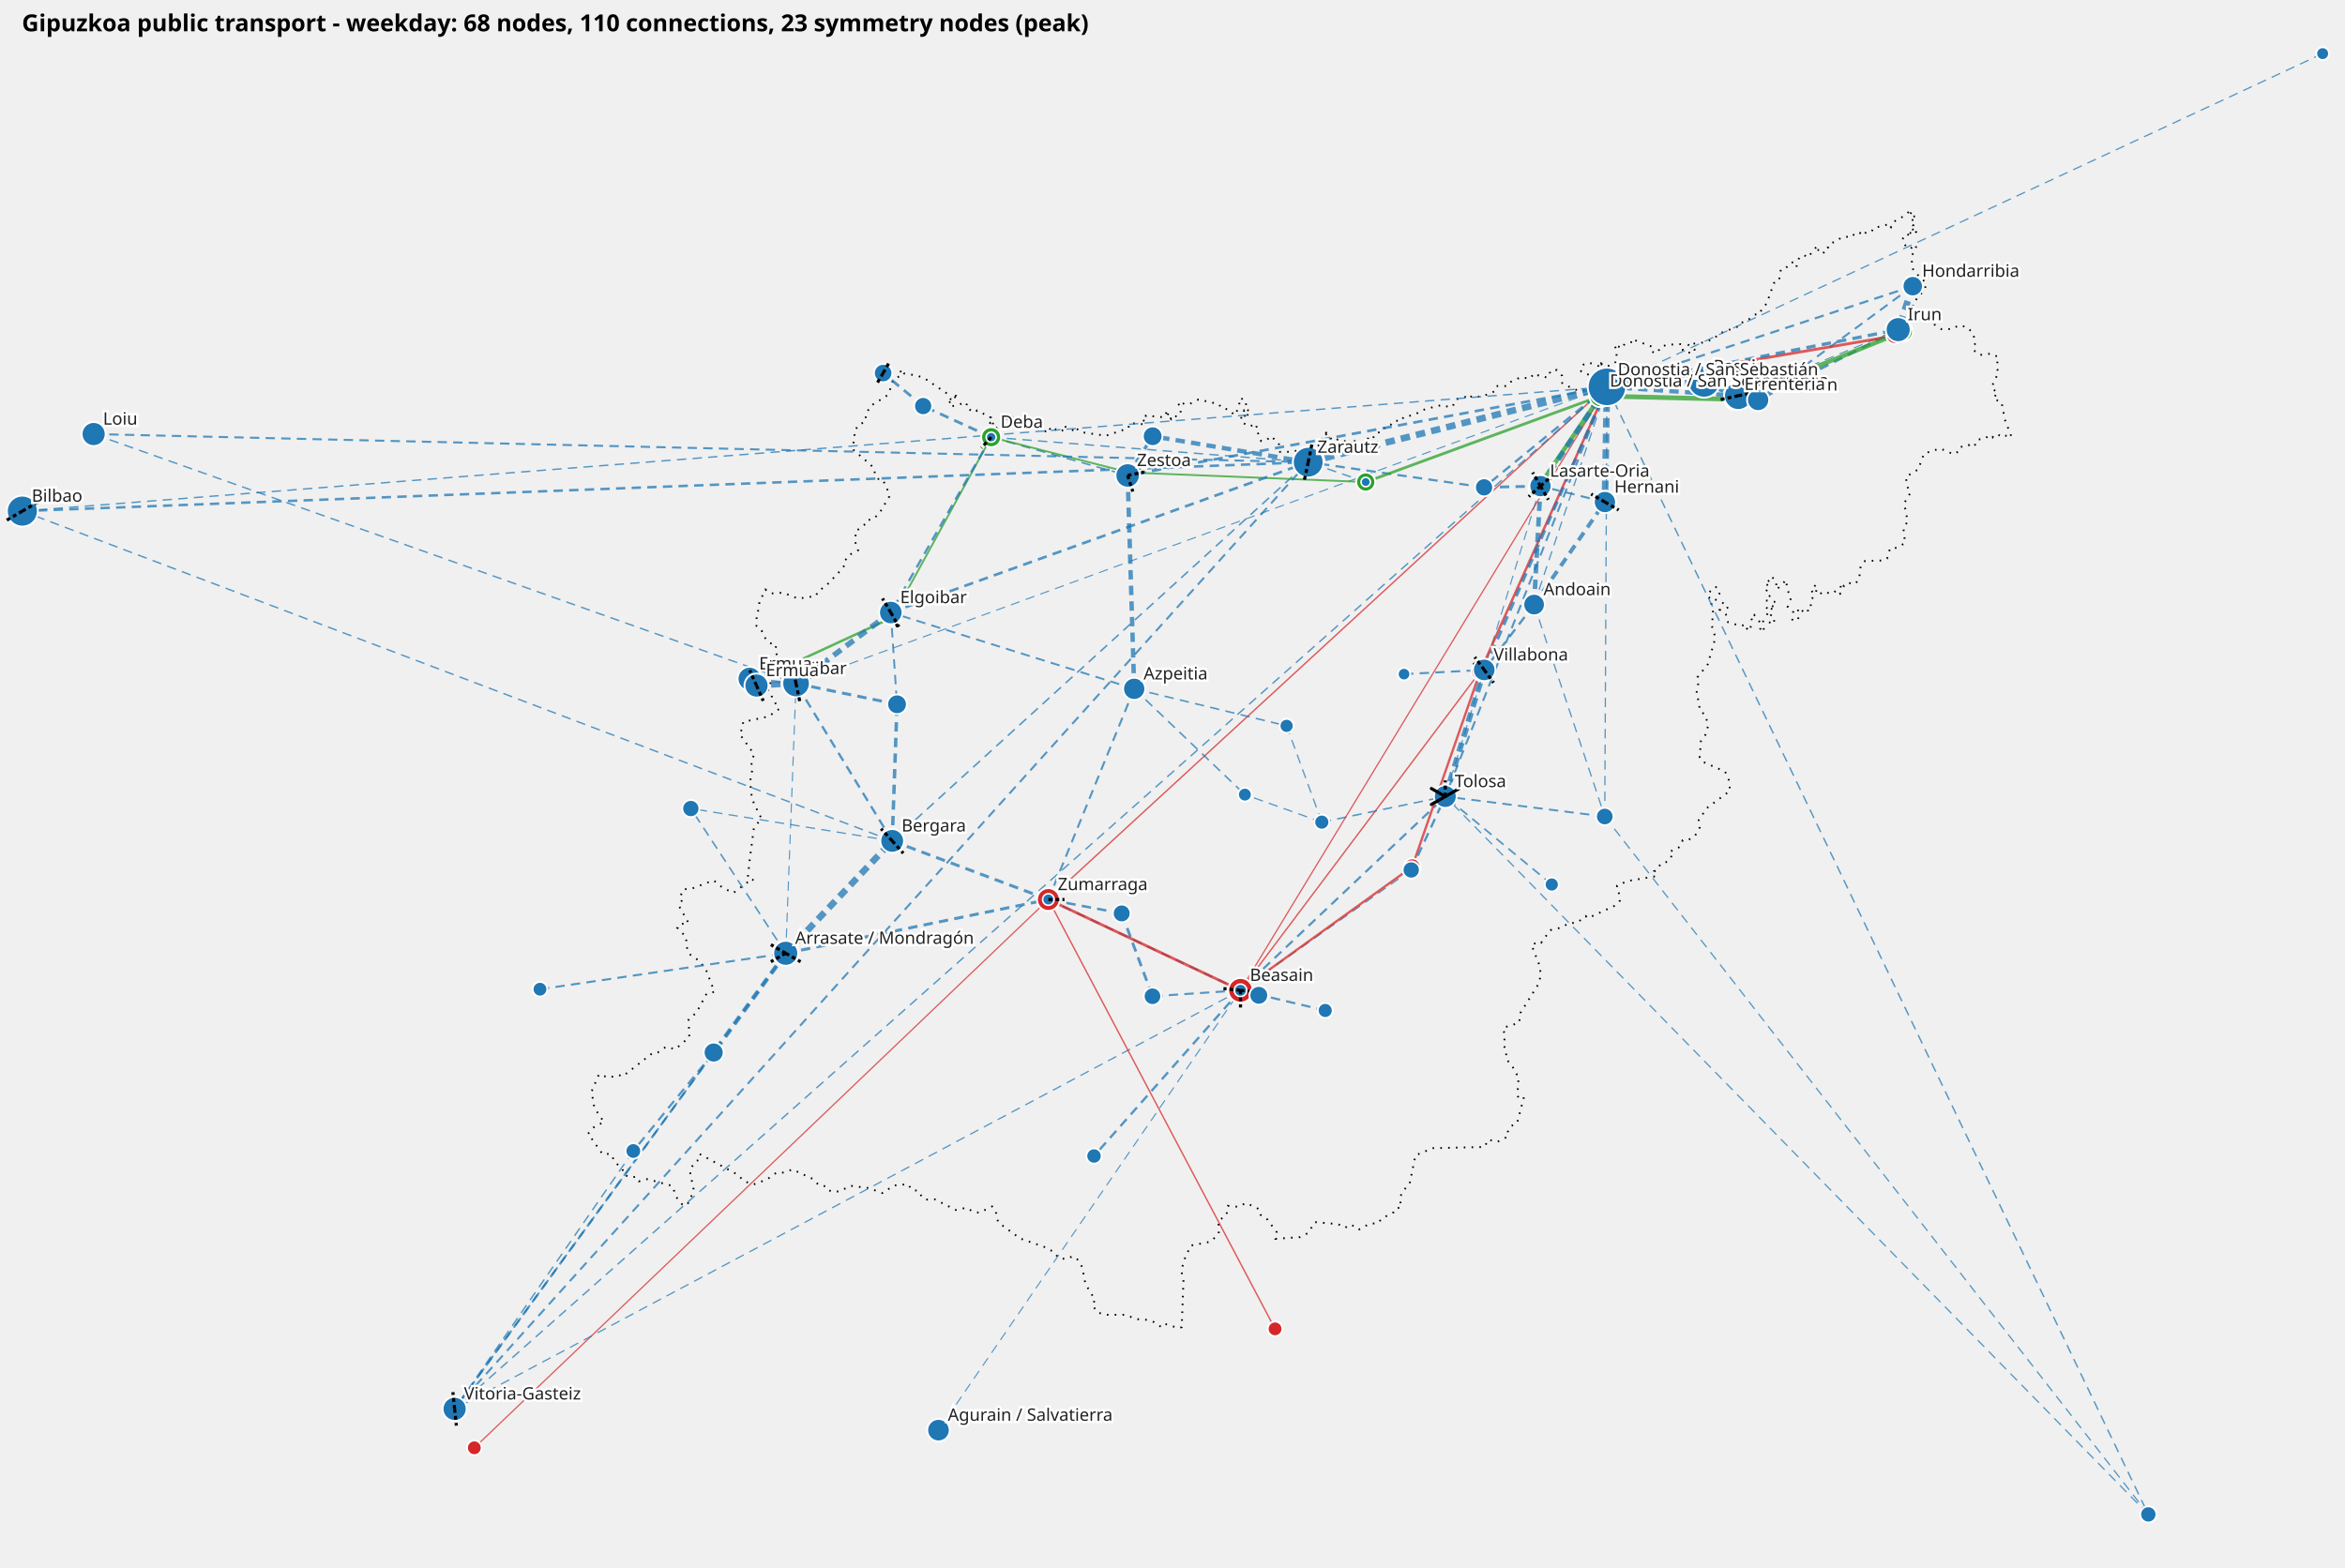
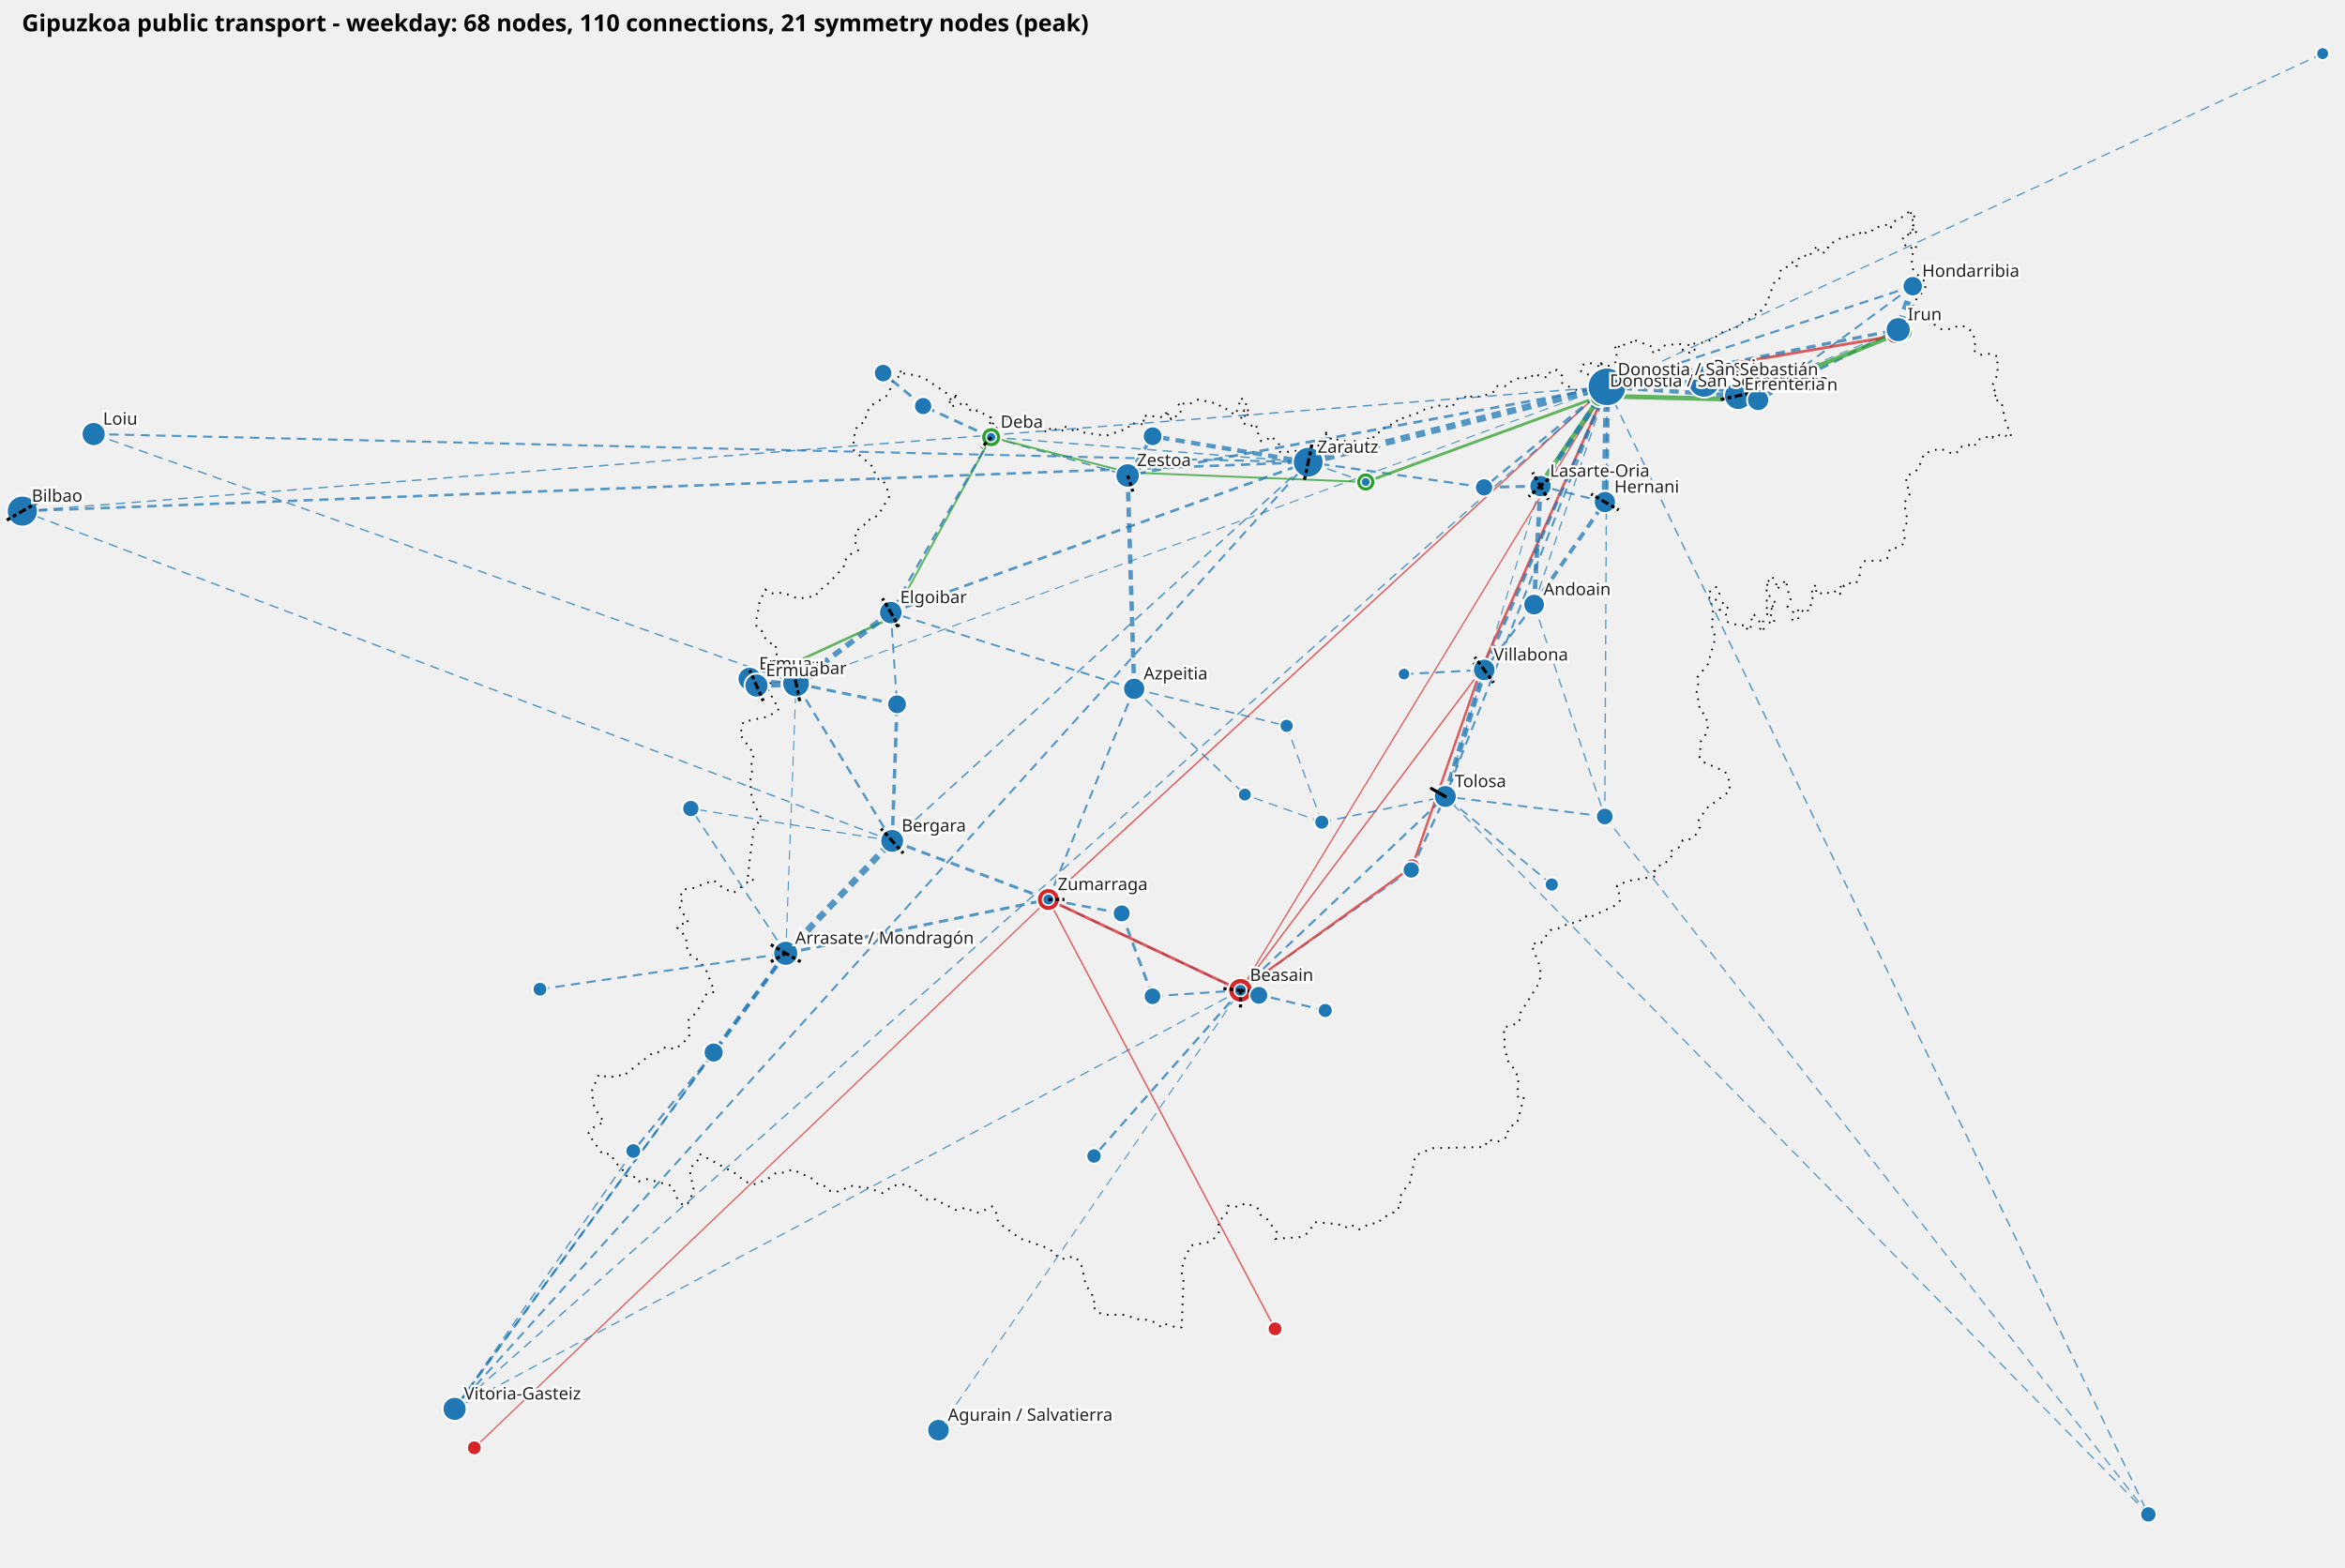
<svg xmlns="http://www.w3.org/2000/svg" width="1500" height="1003" style="background:#f3f5f8;font-family:sans-serif">
  <polyline fill="none" stroke="#000" stroke-width="1.2" stroke-dasharray="1 4" points="376.2,725.3 380.6,720.4 386.4,718.0 380.2,708.8 378.4,698.4 383.1,687.4 389.6,689.5 395.6,687.7 398.3,688.7 417.7,673.5 420.8,673.3 425.9,669.8 432.0,671.3 440.9,663.6 440.5,652.3 445.6,647.7 452.0,635.7 457.0,634.6 452.0,621.4 447.8,615.1 440.8,610.3 438.9,604.8 439.0,599.7 433.2,593.5 435.0,591.3 440.4,590.5 434.1,579.2 436.3,576.0 434.9,574.2 437.1,569.0 442.6,568.5 456.4,563.2 462.3,568.0 469.1,571.3 478.0,564.6 482.1,563.1 478.3,561.9 479.6,549.7 482.2,530.0 487.0,523.5 482.2,514.0 480.7,508.5 479.8,500.1 481.4,491.5 480.5,487.8 482.4,482.6 473.1,469.6 475.3,465.0 475.3,461.9 491.6,458.4 498.4,453.6 493.9,446.6 493.3,443.2 491.1,441.5 495.9,429.2 494.8,423.1 497.2,419.6 495.6,415.8 496.7,412.8 492.5,411.4 488.4,407.1 487.2,403.4 483.9,400.5 484.5,397.7 483.7,394.4 485.8,388.3 485.7,385.4 489.6,377.2 492.9,379.7 501.0,379.2 510.5,383.0 522.0,381.3 523.0,378.6 528.9,374.3 538.5,364.1 541.5,359.7 541.1,357.8 542.6,355.4 548.9,352.0 546.6,345.5 547.4,342.0 546.9,340.3 552.7,336.0 554.8,332.5 557.5,332.6 562.1,329.1 568.8,317.7 567.1,311.4 564.2,306.4 561.8,306.4 559.5,303.0 559.5,300.5 556.8,297.2 546.2,288.2 545.8,283.7 547.0,279.8 546.2,276.9 549.0,271.9 553.5,269.8 554.0,264.8 556.9,259.7 566.8,253.5 568.8,250.7 571.4,243.1 576.8,239.8 576.9,238.5 575.3,236.8 578.1,238.9 587.2,240.4 592.8,243.0 605.2,251.4 607.9,255.3 608.9,255.3 608.9,253.5 611.7,253.3 613.1,255.0 610.3,253.9 606.6,258.4 609.1,259.9 617.8,257.6 618.6,258.1 617.8,260.2 621.8,263.2 624.0,263.8 625.0,262.6 633.5,267.0 632.1,267.7 632.1,269.8 633.6,270.7 635.6,269.0 634.7,272.9 637.0,273.9 643.2,271.9 644.1,266.5 647.1,266.5 648.3,267.7 650.2,267.1 651.8,270.0 654.8,269.8 667.0,276.2 670.1,275.7 670.7,273.5 673.5,276.4 675.5,274.6 678.6,276.0 680.6,274.7 679.9,272.8 680.9,272.8 687.4,275.7 687.8,273.8 692.3,276.6 707.4,278.8 721.9,273.9 722.1,271.6 723.5,270.7 732.0,271.5 732.8,269.7 731.0,268.8 732.6,268.9 733.0,265.9 744.7,267.0 745.9,264.3 747.9,262.7 746.5,266.8 748.9,268.1 748.8,266.1 753.2,266.4 755.3,264.6 754.9,259.5 753.4,258.3 755.1,259.3 757.8,257.8 761.1,258.4 766.6,255.6 779.8,258.6 780.9,260.7 786.5,262.3 789.6,265.7 792.2,261.2 793.4,254.5 797.3,257.0 796.5,261.5 799.7,263.3 798.0,265.8 798.3,263.5 795.9,262.5 794.6,265.3 795.5,266.5 797.0,265.7 795.8,266.8 794.0,266.6 794.0,269.8 798.8,272.8 803.9,271.5 803.7,272.9 804.9,274.1 804.2,275.9 806.7,282.2 810.2,281.6 812.9,279.0 818.0,283.6 818.8,289.1 826.3,289.1 843.8,284.9 845.4,280.9 848.8,279.3 847.2,275.1 849.9,279.5 853.6,282.3 856.2,280.8 864.4,283.7 866.8,280.6 866.4,282.8 870.0,287.2 874.5,282.9 875.2,280.0 876.2,279.2 878.2,280.4 879.9,277.1 884.0,276.3 886.7,272.3 889.8,271.6 892.6,268.9 895.4,269.8 898.3,266.5 904.3,265.6 910.2,262.3 918.0,260.1 922.6,259.1 927.6,260.7 929.4,259.8 930.8,255.9 931.9,255.4 937.3,254.0 939.5,255.4 941.4,253.3 945.7,253.8 952.5,252.2 956.2,250.2 957.3,247.0 964.1,247.0 966.4,244.3 972.8,241.3 978.5,242.3 981.0,239.4 982.9,240.8 984.2,240.0 989.3,241.5 991.6,239.9 991.3,237.7 995.8,236.7 999.2,240.4 999.3,245.1 1000.4,246.0 1009.1,249.8 1014.8,249.2 1017.8,246.8 1019.3,242.9 1018.3,240.6 1011.5,237.8 1010.8,236.1 1013.0,233.2 1016.4,232.0 1022.4,234.1 1025.3,237.6 1024.0,232.9 1025.0,230.3 1024.5,233.3 1026.9,234.4 1030.7,233.8 1033.8,231.4 1034.2,224.3 1032.6,220.6 1037.9,222.8 1039.1,220.1 1043.4,218.9 1043.7,216.9 1056.7,221.8 1056.4,224.8 1058.4,225.8 1060.6,225.5 1061.6,222.6 1065.9,220.6 1075.0,220.2 1076.5,220.6 1076.4,224.1 1078.2,225.6 1083.7,225.6 1083.9,223.6 1079.5,220.3 1090.7,219.0 1097.0,216.3 1099.0,213.7 1112.5,208.6 1113.2,206.7 1117.5,205.3 1122.4,201.3 1126.0,200.7 1126.6,198.4 1130.1,194.1 1134.7,181.1 1137.9,179.9 1139.1,172.6 1142.0,172.0 1145.3,167.9 1147.0,167.9 1149.0,171.0 1150.5,165.7 1152.1,164.0 1153.9,163.1 1156.3,164.8 1162.3,157.4 1162.1,159.9 1164.1,160.0 1165.5,162.3 1169.8,159.4 1169.2,158.0 1171.4,155.5 1175.3,154.2 1177.6,151.9 1183.5,151.3 1184.9,149.8 1186.9,151.0 1189.8,149.1 1190.9,150.8 1194.8,147.8 1197.4,147.9 1198.2,146.0 1207.2,143.7 1207.4,145.1 1208.8,144.3 1209.6,145.3 1211.3,141.9 1218.3,138.0 1222.3,134.3 1223.1,135.2 1221.4,137.6 1223.0,138.8 1225.1,138.3 1222.5,140.4 1225.3,141.5 1223.7,144.5 1225.7,148.3 1224.1,149.3 1224.9,147.7 1222.7,146.3 1221.0,148.7 1223.4,149.6 1222.2,150.8 1219.2,149.6 1216.8,153.2 1218.7,156.9 1222.0,159.3 1224.7,156.3 1225.6,158.2 1222.9,163.7 1223.0,170.7 1224.3,173.6 1232.2,181.2 1231.0,185.9 1226.8,189.7 1223.6,195.5 1230.5,201.7 1236.3,202.7 1237.5,207.7 1241.9,210.6 1248.9,210.5 1252.7,208.2 1257.9,209.1 1262.0,213.0 1263.7,219.6 1262.2,221.6 1263.3,224.8 1266.3,227.1 1273.9,226.2 1278.3,228.6 1277.0,235.0 1278.4,238.1 1273.9,247.7 1277.9,251.9 1275.5,253.8 1275.3,255.3 1280.3,257.2 1282.4,268.4 1286.7,279.6 1282.2,278.6 1280.7,279.6 1278.0,278.0 1275.3,278.2 1274.5,279.9 1271.8,278.5 1270.3,280.4 1264.9,281.3 1263.4,284.5 1261.0,286.3 1259.2,284.6 1253.8,286.1 1253.2,288.5 1249.8,290.7 1241.0,286.9 1230.7,290.2 1227.0,300.3 1219.1,305.1 1219.9,311.1 1222.1,315.2 1218.0,322.0 1220.3,333.7 1217.5,337.6 1218.6,347.4 1213.3,350.5 1209.0,350.8 1207.1,357.3 1204.6,358.6 1193.0,358.9 1190.2,362.2 1189.2,370.6 1186.4,373.8 1181.9,372.8 1179.6,375.0 1176.9,373.3 1178.2,378.6 1177.1,379.8 1175.6,377.3 1171.3,380.0 1166.6,378.4 1163.6,380.4 1161.5,379.1 1162.5,375.4 1161.5,374.3 1158.4,377.1 1160.6,381.2 1158.1,384.1 1158.3,387.7 1156.3,388.3 1156.5,391.7 1155.0,392.2 1150.1,389.0 1150.3,396.3 1149.0,397.3 1146.5,396.4 1147.1,391.7 1143.5,388.4 1145.6,382.7 1143.1,376.7 1142.6,371.0 1136.5,377.2 1136.0,371.4 1132.9,368.8 1132.0,371.3 1128.7,373.1 1131.9,375.1 1129.6,378.4 1132.3,381.0 1129.1,384.1 1136.0,385.2 1134.8,388.1 1132.0,387.4 1129.8,388.5 1130.7,389.6 1130.2,393.3 1132.7,389.2 1134.3,390.1 1132.6,394.1 1134.8,395.3 1134.9,399.2 1127.9,396.9 1127.4,400.3 1128.4,403.0 1127.6,404.5 1125.9,402.1 1125.9,398.3 1122.0,393.3 1119.8,394.2 1120.9,397.6 1119.0,403.8 1117.2,401.9 1116.8,399.5 1113.5,400.5 1105.4,398.1 1104.3,396.6 1104.0,393.1 1100.2,390.2 1104.9,388.9 1105.2,387.2 1097.6,383.8 1097.4,382.0 1099.8,379.8 1098.5,375.8 1096.9,375.5 1093.9,378.4 1092.2,381.5 1095.2,383.7 1094.6,385.8 1095.9,392.2 1094.9,400.1 1097.3,408.0 1092.4,425.0 1085.8,433.3 1086.3,438.8 1084.9,444.3 1086.9,449.1 1087.1,453.9 1091.2,458.2 1092.5,464.8 1090.6,470.9 1088.0,474.2 1087.2,484.7 1089.9,487.7 1103.5,493.7 1105.8,498.9 1106.7,505.9 1091.8,517.0 1086.6,524.7 1087.3,529.3 1084.1,535.0 1079.9,537.4 1076.3,537.6 1075.7,540.3 1073.7,542.3 1067.9,545.0 1069.2,547.2 1068.9,548.8 1066.7,551.3 1062.4,552.5 1059.6,557.1 1058.1,557.4 1059.2,560.6 1041.0,563.7 1034.4,566.6 1034.0,569.5 1035.5,571.4 1036.2,576.2 1033.7,579.1 1015.6,587.5 1014.3,586.1 1008.9,590.3 1003.2,590.7 999.3,593.3 991.7,595.1 985.9,603.0 985.1,602.3 979.6,604.5 984.5,617.0 985.7,623.6 984.1,629.6 972.7,647.8 971.7,654.4 962.0,657.4 961.5,659.0 962.9,662.3 961.7,668.4 963.6,672.5 963.3,677.2 968.2,683.5 970.2,687.0 969.9,688.8 971.3,690.3 970.6,700.9 971.5,702.5 974.8,701.9 970.4,718.7 966.2,720.6 964.5,724.1 964.6,727.1 957.7,730.6 951.9,729.1 949.7,733.8 916.5,734.6 905.4,739.2 901.7,757.2 897.2,762.3 895.3,766.6 896.4,772.4 892.4,773.3 891.4,775.6 883.5,779.8 881.9,782.4 875.8,783.1 869.5,786.5 867.9,784.7 862.6,783.6 860.6,785.5 855.9,783.2 841.1,781.9 836.7,788.9 831.5,791.5 815.9,792.6 816.7,788.4 809.9,779.2 806.3,777.2 805.8,774.2 804.0,772.8 797.0,769.7 792.1,772.1 785.5,771.5 784.5,777.4 779.4,781.1 779.6,789.2 774.5,794.4 761.7,796.9 758.1,804.6 755.6,812.7 757.0,819.5 755.9,849.1 754.1,849.8 745.4,847.1 743.1,849.2 738.0,845.8 732.4,844.2 727.6,844.0 719.4,841.2 707.5,841.2 701.9,839.7 698.7,834.8 700.5,831.7 694.3,821.5 692.2,810.6 689.3,805.9 686.3,803.7 681.8,805.6 676.9,804.7 674.5,801.2 667.8,797.7 652.6,792.4 638.5,782.1 636.9,774.9 634.6,771.9 626.4,775.9 622.3,775.2 618.4,772.7 611.3,774.1 598.1,767.4 592.2,767.5 589.8,766.0 587.5,761.9 583.3,761.3 580.8,757.6 571.7,758.5 564.5,763.3 555.6,760.1 544.3,758.7 536.8,762.2 532.6,762.6 529.9,761.4 528.5,759.1 523.6,758.1 520.0,754.3 506.9,748.2 501.5,750.2 496.6,750.3 490.6,754.6 482.0,757.8 476.2,755.8 471.4,751.3 447.5,738.3 446.1,742.6 443.6,744.5 441.3,749.5 443.6,760.7 442.0,766.1 439.4,771.2 436.5,770.7 433.0,766.4 429.9,758.7 414.1,754.4 408.7,755.8 406.7,752.8 404.1,753.4 399.2,751.7 398.2,748.1 392.8,742.9 391.6,739.5 390.3,738.2 385.5,738.5 376.2,725.3" />
  <line x1="600.3" y1="915.0" x2="793.5" y2="633.6" stroke="#1f77b4" stroke-width="0.7" stroke-opacity=".75" stroke-dasharray="6 4" />
  <line x1="502.6" y1="609.9" x2="509.2" y2="437.3" stroke="#1f77b4" stroke-width="0.7" stroke-opacity=".75" stroke-dasharray="6 4" />
  <line x1="1027.9" y1="247.5" x2="509.2" y2="437.3" stroke="#1f77b4" stroke-width="0.7" stroke-opacity=".75" stroke-dasharray="6 4" />
  <line x1="1111.9" y1="253.2" x2="1214.2" y2="210.9" stroke="#1f77b4" stroke-width="0.7" stroke-opacity=".75" stroke-dasharray="6 4" />
  <line x1="985.4" y1="311.0" x2="924.5" y2="509.6" stroke="#1f77b4" stroke-width="0.7" stroke-opacity=".75" stroke-dasharray="6 4" />
  <line x1="981.3" y1="386.8" x2="1027.9" y2="247.5" stroke="#1f77b4" stroke-width="0.8" stroke-opacity=".75" stroke-dasharray="6 4" />
  <line x1="981.3" y1="386.8" x2="1026.5" y2="522.4" stroke="#1f77b4" stroke-width="0.8" stroke-opacity=".75" stroke-dasharray="6 4" />
  <line x1="902.7" y1="556.6" x2="793.5" y2="633.6" stroke="#1f77b4" stroke-width="0.8" stroke-opacity=".75" stroke-dasharray="6 4" />
  <line x1="570.7" y1="538.0" x2="441.9" y2="517.3" stroke="#1f77b4" stroke-width="0.8" stroke-opacity=".75" stroke-dasharray="6 4" />
  <line x1="1485.7" y1="34.3" x2="1027.9" y2="247.5" stroke="#1f77b4" stroke-width="0.8" stroke-opacity=".75" stroke-dasharray="6 4" />
  <line x1="1026.5" y1="522.4" x2="1027.9" y2="247.5" stroke="#1f77b4" stroke-width="0.8" stroke-opacity=".75" stroke-dasharray="6 4" />
  <line x1="845.5" y1="526.0" x2="796.3" y2="508.4" stroke="#1f77b4" stroke-width="0.8" stroke-opacity=".75" stroke-dasharray="6 4" />
  <line x1="1374.2" y1="968.9" x2="924.5" y2="509.6" stroke="#1f77b4" stroke-width="0.8" stroke-opacity=".75" stroke-dasharray="6 4" />
  <line x1="793.5" y1="633.6" x2="1028.8" y2="246.1" stroke="#d62728" stroke-width="0.8" stroke-opacity=".75" />
  <line x1="303.4" y1="926.3" x2="670.6" y2="575.5" stroke="#d62728" stroke-width="0.8" stroke-opacity=".75" />
  <line x1="845.5" y1="526.0" x2="823.0" y2="464.4" stroke="#1f77b4" stroke-width="0.8" stroke-opacity=".75" stroke-dasharray="6 4" />
  <line x1="1026.5" y1="522.4" x2="1374.2" y2="968.9" stroke="#1f77b4" stroke-width="0.8" stroke-opacity=".75" stroke-dasharray="6 4" />
  <line x1="793.5" y1="633.6" x2="290.8" y2="901.4" stroke="#1f77b4" stroke-width="0.8" stroke-opacity=".75" stroke-dasharray="6 4" />
  <line x1="1028.8" y1="246.1" x2="670.6" y2="575.5" stroke="#d62728" stroke-width="0.9" stroke-opacity=".75" />
  <line x1="405.1" y1="736.4" x2="290.8" y2="901.4" stroke="#1f77b4" stroke-width="0.9" stroke-opacity=".75" stroke-dasharray="6 4" />
  <line x1="634.0" y1="279.7" x2="836.8" y2="295.7" stroke="#1f77b4" stroke-width="0.9" stroke-opacity=".75" stroke-dasharray="6 4" />
  <line x1="1027.9" y1="247.5" x2="290.8" y2="901.4" stroke="#1f77b4" stroke-width="0.9" stroke-opacity=".75" stroke-dasharray="6 4" />
  <line x1="570.7" y1="538.0" x2="14.3" y2="327.0" stroke="#1f77b4" stroke-width="0.9" stroke-opacity=".75" stroke-dasharray="6 4" />
  <line x1="1027.9" y1="247.5" x2="1374.2" y2="968.9" stroke="#1f77b4" stroke-width="0.9" stroke-opacity=".75" stroke-dasharray="6 4" />
  <line x1="509.2" y1="437.3" x2="59.9" y2="277.7" stroke="#1f77b4" stroke-width="0.9" stroke-opacity=".75" stroke-dasharray="6 4" />
  <line x1="793.5" y1="633.6" x2="946.8" y2="429.7" stroke="#d62728" stroke-width="0.9" stroke-opacity=".75" />
  <line x1="14.3" y1="327.0" x2="1027.9" y2="247.5" stroke="#1f77b4" stroke-width="0.9" stroke-opacity=".75" stroke-dasharray="6 4" />
  <line x1="873.6" y1="308.4" x2="836.8" y2="295.7" stroke="#1f77b4" stroke-width="0.9" stroke-opacity=".75" stroke-dasharray="6 4" />
  <line x1="815.6" y1="850.2" x2="670.6" y2="575.5" stroke="#d62728" stroke-width="0.9" stroke-opacity=".75" />
  <line x1="845.5" y1="526.0" x2="924.5" y2="509.6" stroke="#1f77b4" stroke-width="1.0" stroke-opacity=".75" stroke-dasharray="6 4" />
  <line x1="570.7" y1="538.0" x2="836.8" y2="295.7" stroke="#1f77b4" stroke-width="1.0" stroke-opacity=".75" stroke-dasharray="6 4" />
  <line x1="634.0" y1="279.7" x2="721.3" y2="304.2" stroke="#1f77b4" stroke-width="1.0" stroke-opacity=".75" stroke-dasharray="6 4" />
  <line x1="725.5" y1="440.7" x2="796.3" y2="508.4" stroke="#1f77b4" stroke-width="1.0" stroke-opacity=".75" stroke-dasharray="6 4" />
  <line x1="725.5" y1="440.7" x2="823.0" y2="464.4" stroke="#1f77b4" stroke-width="1.0" stroke-opacity=".75" stroke-dasharray="6 4" />
  <line x1="502.6" y1="609.9" x2="441.9" y2="517.3" stroke="#1f77b4" stroke-width="1.0" stroke-opacity=".75" stroke-dasharray="6 4" />
  <line x1="992.6" y1="565.9" x2="924.5" y2="509.6" stroke="#1f77b4" stroke-width="1.1" stroke-opacity=".75" stroke-dasharray="6 4" />
  <line x1="456.5" y1="673.4" x2="290.8" y2="901.4" stroke="#1f77b4" stroke-width="1.2" stroke-opacity=".75" stroke-dasharray="6 4" />
  <line x1="725.5" y1="440.7" x2="569.8" y2="391.9" stroke="#1f77b4" stroke-width="1.2" stroke-opacity=".75" stroke-dasharray="6 4" />
  <line x1="793.5" y1="633.6" x2="670.6" y2="575.5" stroke="#1f77b4" stroke-width="1.2" stroke-opacity=".75" stroke-dasharray="6 4" />
  <line x1="1026.5" y1="522.4" x2="924.5" y2="509.6" stroke="#1f77b4" stroke-width="1.2" stroke-opacity=".75" stroke-dasharray="6 4" />
  <line x1="634.0" y1="279.7" x2="722.2" y2="302.3" stroke="#2ca02c" stroke-width="1.2" stroke-opacity=".75" />
  <line x1="634.0" y1="279.7" x2="570.9" y2="395.0" stroke="#2ca02c" stroke-width="1.2" stroke-opacity=".75" />
  <line x1="873.6" y1="308.4" x2="722.2" y2="302.3" stroke="#2ca02c" stroke-width="1.2" stroke-opacity=".75" />
  <line x1="569.8" y1="391.9" x2="573.8" y2="450.6" stroke="#1f77b4" stroke-width="1.2" stroke-opacity=".75" stroke-dasharray="6 4" />
  <line x1="59.9" y1="277.7" x2="836.8" y2="295.7" stroke="#1f77b4" stroke-width="1.3" stroke-opacity=".75" stroke-dasharray="6 4" />
  <line x1="725.5" y1="440.7" x2="670.6" y2="575.5" stroke="#1f77b4" stroke-width="1.3" stroke-opacity=".75" stroke-dasharray="6 4" />
  <line x1="345.4" y1="632.9" x2="502.6" y2="609.9" stroke="#1f77b4" stroke-width="1.3" stroke-opacity=".75" stroke-dasharray="6 4" />
  <line x1="290.8" y1="901.4" x2="836.8" y2="295.7" stroke="#1f77b4" stroke-width="1.3" stroke-opacity=".75" stroke-dasharray="6 4" />
  <line x1="898.1" y1="431.3" x2="949.4" y2="428.6" stroke="#1f77b4" stroke-width="1.3" stroke-opacity=".75" stroke-dasharray="6 4" />
  <line x1="1026.6" y1="321.2" x2="985.4" y2="311.0" stroke="#1f77b4" stroke-width="1.3" stroke-opacity=".75" stroke-dasharray="6 4" />
  <line x1="1223.5" y1="183.1" x2="1124.6" y2="255.9" stroke="#1f77b4" stroke-width="1.3" stroke-opacity=".75" stroke-dasharray="6 4" />
  <line x1="793.5" y1="633.6" x2="737.2" y2="637.4" stroke="#1f77b4" stroke-width="1.3" stroke-opacity=".75" stroke-dasharray="6 4" />
  <line x1="1027.9" y1="247.5" x2="924.5" y2="509.6" stroke="#1f77b4" stroke-width="1.3" stroke-opacity=".75" stroke-dasharray="6 4" />
  <line x1="509.2" y1="437.3" x2="479.5" y2="434.3" stroke="#1f77b4" stroke-width="1.4" stroke-opacity=".75" stroke-dasharray="6 4" />
  <line x1="793.5" y1="633.6" x2="847.7" y2="646.5" stroke="#1f77b4" stroke-width="1.4" stroke-opacity=".75" stroke-dasharray="6 4" />
  <line x1="502.6" y1="609.9" x2="290.8" y2="901.4" stroke="#1f77b4" stroke-width="1.4" stroke-opacity=".75" stroke-dasharray="6 4" />
  <line x1="793.5" y1="633.6" x2="924.5" y2="509.6" stroke="#1f77b4" stroke-width="1.4" stroke-opacity=".75" stroke-dasharray="6 4" />
  <line x1="1027.9" y1="247.5" x2="1223.5" y2="183.1" stroke="#1f77b4" stroke-width="1.4" stroke-opacity=".75" stroke-dasharray="6 4" />
  <line x1="949.3" y1="311.8" x2="836.8" y2="295.7" stroke="#1f77b4" stroke-width="1.4" stroke-opacity=".75" stroke-dasharray="6 4" />
  <line x1="456.5" y1="673.4" x2="405.1" y2="736.4" stroke="#1f77b4" stroke-width="1.4" stroke-opacity=".75" stroke-dasharray="6 4" />
  <line x1="903.3" y1="554.6" x2="946.8" y2="429.7" stroke="#d62728" stroke-width="1.5" stroke-opacity=".75" />
  <line x1="903.3" y1="554.6" x2="793.5" y2="633.6" stroke="#d62728" stroke-width="1.5" stroke-opacity=".75" />
  <line x1="902.7" y1="556.6" x2="924.5" y2="509.6" stroke="#1f77b4" stroke-width="1.5" stroke-opacity=".75" stroke-dasharray="6 4" />
  <line x1="793.5" y1="633.6" x2="699.8" y2="739.6" stroke="#1f77b4" stroke-width="1.5" stroke-opacity=".75" stroke-dasharray="6 4" />
  <line x1="1027.9" y1="247.5" x2="949.3" y2="311.8" stroke="#1f77b4" stroke-width="1.5" stroke-opacity=".75" stroke-dasharray="6 4" />
  <line x1="570.7" y1="538.0" x2="509.2" y2="437.3" stroke="#1f77b4" stroke-width="1.5" stroke-opacity=".75" stroke-dasharray="6 4" />
  <line x1="634.0" y1="279.7" x2="569.8" y2="391.9" stroke="#1f77b4" stroke-width="1.5" stroke-opacity=".75" stroke-dasharray="6 4" />
  <line x1="981.3" y1="386.8" x2="949.4" y2="428.6" stroke="#1f77b4" stroke-width="1.5" stroke-opacity=".75" stroke-dasharray="6 4" />
  <line x1="570.9" y1="395.0" x2="482.0" y2="436.1" stroke="#2ca02c" stroke-width="1.6" stroke-opacity=".75" />
  <line x1="717.5" y1="584.4" x2="670.6" y2="575.5" stroke="#1f77b4" stroke-width="1.6" stroke-opacity=".75" stroke-dasharray="6 4" />
  <line x1="1028.8" y1="246.1" x2="946.8" y2="429.7" stroke="#d62728" stroke-width="1.6" stroke-opacity=".75" />
  <line x1="14.3" y1="327.0" x2="836.8" y2="295.7" stroke="#1f77b4" stroke-width="1.6" stroke-opacity=".75" stroke-dasharray="6 4" />
  <line x1="1027.9" y1="247.5" x2="721.3" y2="304.2" stroke="#1f77b4" stroke-width="1.7" stroke-opacity=".75" stroke-dasharray="6 4" />
  <line x1="569.8" y1="391.9" x2="836.8" y2="295.7" stroke="#1f77b4" stroke-width="1.7" stroke-opacity=".75" stroke-dasharray="6 4" />
  <line x1="1214.2" y1="210.9" x2="1124.6" y2="255.9" stroke="#1f77b4" stroke-width="1.8" stroke-opacity=".75" stroke-dasharray="6 4" />
  <line x1="717.5" y1="584.4" x2="737.2" y2="637.4" stroke="#1f77b4" stroke-width="1.8" stroke-opacity=".75" stroke-dasharray="6 4" />
  <line x1="985.4" y1="311.0" x2="949.3" y2="311.8" stroke="#1f77b4" stroke-width="1.8" stroke-opacity=".75" stroke-dasharray="6 4" />
  <line x1="590.5" y1="259.8" x2="564.9" y2="238.7" stroke="#1f77b4" stroke-width="1.8" stroke-opacity=".75" stroke-dasharray="6 4" />
  <line x1="793.5" y1="633.6" x2="670.6" y2="575.5" stroke="#d62728" stroke-width="1.8" stroke-opacity=".75" />
  <line x1="1028.8" y1="246.1" x2="1211.7" y2="214.9" stroke="#d62728" stroke-width="1.8" stroke-opacity=".75" />
  <line x1="634.0" y1="279.7" x2="590.5" y2="259.8" stroke="#1f77b4" stroke-width="1.8" stroke-opacity=".75" stroke-dasharray="6 4" />
  <line x1="873.6" y1="308.4" x2="1023.7" y2="253.4" stroke="#2ca02c" stroke-width="1.8" stroke-opacity=".75" />
  <line x1="502.6" y1="609.9" x2="670.6" y2="575.5" stroke="#1f77b4" stroke-width="1.9" stroke-opacity=".75" stroke-dasharray="6 4" />
  <line x1="570.7" y1="538.0" x2="670.6" y2="575.5" stroke="#1f77b4" stroke-width="1.9" stroke-opacity=".75" stroke-dasharray="6 4" />
  <line x1="509.2" y1="437.3" x2="573.8" y2="450.6" stroke="#1f77b4" stroke-width="1.9" stroke-opacity=".75" stroke-dasharray="6 4" />
  <line x1="1027.9" y1="247.5" x2="949.4" y2="428.6" stroke="#1f77b4" stroke-width="2.0" stroke-opacity=".75" stroke-dasharray="6 4" />
  <line x1="1027.9" y1="247.5" x2="1214.2" y2="210.9" stroke="#1f77b4" stroke-width="2.1" stroke-opacity=".75" stroke-dasharray="6 4" />
  <line x1="721.3" y1="304.2" x2="737.3" y2="279.1" stroke="#1f77b4" stroke-width="2.1" stroke-opacity=".75" stroke-dasharray="6 4" />
  <line x1="570.7" y1="538.0" x2="573.8" y2="450.6" stroke="#1f77b4" stroke-width="2.2" stroke-opacity=".75" stroke-dasharray="6 4" />
  <line x1="793.5" y1="633.6" x2="805.2" y2="636.8" stroke="#1f77b4" stroke-width="2.5" stroke-opacity=".75" stroke-dasharray="6 4" />
  <line x1="981.3" y1="386.8" x2="1026.6" y2="321.2" stroke="#1f77b4" stroke-width="2.5" stroke-opacity=".75" stroke-dasharray="6 4" />
  <line x1="1027.9" y1="247.5" x2="1111.9" y2="253.2" stroke="#1f77b4" stroke-width="2.7" stroke-opacity=".75" stroke-dasharray="6 4" />
  <line x1="725.5" y1="440.7" x2="721.3" y2="304.2" stroke="#1f77b4" stroke-width="2.8" stroke-opacity=".75" stroke-dasharray="6 4" />
  <line x1="836.8" y1="295.7" x2="737.3" y2="279.1" stroke="#1f77b4" stroke-width="2.8" stroke-opacity=".75" stroke-dasharray="6 4" />
  <line x1="502.6" y1="609.9" x2="456.5" y2="673.4" stroke="#1f77b4" stroke-width="2.8" stroke-opacity=".75" stroke-dasharray="6 4" />
  <line x1="1023.7" y1="253.4" x2="983.4" y2="312.7" stroke="#2ca02c" stroke-width="2.8" stroke-opacity=".75" />
  <line x1="1109.8" y1="255.5" x2="1217.3" y2="212.2" stroke="#2ca02c" stroke-width="2.8" stroke-opacity=".75" />
  <line x1="981.3" y1="386.8" x2="985.4" y2="311.0" stroke="#1f77b4" stroke-width="2.9" stroke-opacity=".75" stroke-dasharray="6 4" />
  <line x1="1023.7" y1="253.4" x2="1109.8" y2="255.5" stroke="#2ca02c" stroke-width="3.0" stroke-opacity=".75" />
  <line x1="1027.9" y1="247.5" x2="985.4" y2="311.0" stroke="#1f77b4" stroke-width="3.4" stroke-opacity=".75" stroke-dasharray="6 4" />
  <line x1="509.2" y1="437.3" x2="569.8" y2="391.9" stroke="#1f77b4" stroke-width="3.5" stroke-opacity=".75" stroke-dasharray="6 4" />
  <line x1="924.5" y1="509.6" x2="949.4" y2="428.6" stroke="#1f77b4" stroke-width="3.6" stroke-opacity=".75" stroke-dasharray="6 4" />
  <line x1="509.2" y1="437.3" x2="483.9" y2="438.6" stroke="#1f77b4" stroke-width="3.7" stroke-opacity=".75" stroke-dasharray="6 4" />
  <line x1="502.6" y1="609.9" x2="570.7" y2="538.0" stroke="#1f77b4" stroke-width="4.2" stroke-opacity=".75" stroke-dasharray="6 4" />
  <line x1="1223.5" y1="183.1" x2="1214.2" y2="210.9" stroke="#1f77b4" stroke-width="4.2" stroke-opacity=".75" stroke-dasharray="6 4" />
  <line x1="1027.9" y1="247.5" x2="836.8" y2="295.7" stroke="#1f77b4" stroke-width="4.2" stroke-opacity=".75" stroke-dasharray="6 4" />
  <line x1="1111.9" y1="253.2" x2="1124.6" y2="255.9" stroke="#1f77b4" stroke-width="4.2" stroke-opacity=".75" stroke-dasharray="6 4" />
  <line x1="1027.9" y1="247.5" x2="1026.6" y2="321.2" stroke="#1f77b4" stroke-width="4.2" stroke-opacity=".75" stroke-dasharray="6 4" />
  <line x1="1111.9" y1="253.2" x2="1090.0" y2="244.1" stroke="#1f77b4" stroke-width="4.2" stroke-opacity=".75" stroke-dasharray="6 4" />
  <line x1="1027.9" y1="247.5" x2="1090.0" y2="244.1" stroke="#1f77b4" stroke-width="4.2" stroke-opacity=".75" stroke-dasharray="6 4" />
  <circle cx="873.6" cy="308.4" r="6.1" fill="#2ca02c" stroke="#fff" stroke-width="1.2" />
  <circle cx="873.6" cy="308.4" r="3.0" fill="#1f77b4" stroke="#fff" stroke-width="1" />
  <circle cx="903.3" cy="554.6" r="5.4" fill="#d62728" stroke="#fff" stroke-width="1.2" />
  <circle cx="815.6" cy="850.2" r="4.7" fill="#d62728" stroke="#fff" stroke-width="1.2" />
  <circle cx="793.5" cy="633.6" r="7.9" fill="#d62728" stroke="#fff" stroke-width="1.2" />
  <circle cx="793.5" cy="633.6" r="4.0" fill="#1f77b4" stroke="#fff" stroke-width="1" />
  <line x1="793.5" y1="633.6" x2="804.4" y2="634.8" stroke="#000" stroke-width="2" stroke-dasharray="2.5 2" />
  <line x1="793.5" y1="633.6" x2="782.6" y2="632.5" stroke="#000" stroke-width="2" stroke-dasharray="2.5 2" />
  <line x1="793.5" y1="633.6" x2="793.5" y2="644.6" stroke="#000" stroke-width="2" stroke-dasharray="2.5 2" />
  <circle cx="634.0" cy="279.7" r="6.4" fill="#2ca02c" stroke="#fff" stroke-width="1.2" />
  <circle cx="634.0" cy="279.7" r="3.2" fill="#1f77b4" stroke="#fff" stroke-width="1" />
  <line x1="634.0" y1="279.7" x2="627.8" y2="286.6" stroke="#000" stroke-width="2" stroke-dasharray="2.5 2" />
  <circle cx="1023.7" cy="253.4" r="7.1" fill="#2ca02c" stroke="#fff" stroke-width="1.2" />
  <circle cx="1028.8" cy="246.1" r="6.6" fill="#d62728" stroke="#fff" stroke-width="1.2" />
  <line x1="1028.8" y1="246.1" x2="1028.8" y2="236.5" stroke="#000" stroke-width="2" stroke-dasharray="2.5 2" />
  <line x1="1028.8" y1="246.1" x2="1028.8" y2="255.7" stroke="#000" stroke-width="2" stroke-dasharray="2.5 2" />
-   <line x1="1028.8" y1="246.1" x2="1020.5" y2="250.9" stroke="#000" stroke-width="2" stroke-linecap="round" />
  <circle cx="570.9" cy="395.0" r="5.3" fill="#2ca02c" stroke="#fff" stroke-width="1.2" />
  <line x1="570.9" y1="395.0" x2="575.0" y2="402.2" stroke="#000" stroke-width="2" stroke-dasharray="2.5 2" />
  <line x1="570.9" y1="395.0" x2="566.7" y2="387.8" stroke="#000" stroke-width="2" stroke-dasharray="2.5 2" />
  <circle cx="482.0" cy="436.1" r="6.2" fill="#2ca02c" stroke="#fff" stroke-width="1.2" />
  <line x1="482.0" y1="436.1" x2="485.8" y2="444.6" stroke="#000" stroke-width="2" stroke-dasharray="2.5 2" />
  <line x1="482.0" y1="436.1" x2="478.3" y2="427.7" stroke="#000" stroke-width="2" stroke-dasharray="2.5 2" />
  <circle cx="1109.8" cy="255.5" r="6.8" fill="#2ca02c" stroke="#fff" stroke-width="1.2" />
  <circle cx="1217.3" cy="212.2" r="6.3" fill="#2ca02c" stroke="#fff" stroke-width="1.2" />
  <circle cx="1211.7" cy="214.9" r="5.1" fill="#d62728" stroke="#fff" stroke-width="1.2" />
  <circle cx="983.4" cy="312.7" r="5.7" fill="#2ca02c" stroke="#fff" stroke-width="1.2" />
  <circle cx="303.4" cy="926.3" r="4.7" fill="#d62728" stroke="#fff" stroke-width="1.2" />
  <circle cx="722.2" cy="302.3" r="5.1" fill="#2ca02c" stroke="#fff" stroke-width="1.2" />
  <line x1="722.2" y1="302.3" x2="724.7" y2="310.0" stroke="#000" stroke-width="2" stroke-dasharray="2.5 2" />
  <circle cx="946.8" cy="429.7" r="5.7" fill="#d62728" stroke="#fff" stroke-width="1.2" />
  <line x1="946.8" y1="429.7" x2="951.9" y2="436.7" stroke="#000" stroke-width="2" stroke-dasharray="2.5 2" />
  <line x1="946.8" y1="429.7" x2="941.7" y2="422.6" stroke="#000" stroke-width="2" stroke-dasharray="2.5 2" />
  <circle cx="670.6" cy="575.5" r="7.3" fill="#d62728" stroke="#fff" stroke-width="1.2" />
  <circle cx="670.6" cy="575.5" r="3.7" fill="#1f77b4" stroke="#fff" stroke-width="1" />
  <line x1="670.6" y1="575.5" x2="680.9" y2="575.5" stroke="#000" stroke-width="2" stroke-dasharray="2.5 2" />
  <circle cx="600.3" cy="915.0" r="7.2" fill="#1f77b4" stroke="#fff" stroke-width="1.2" />
  <circle cx="845.5" cy="526.0" r="4.8" fill="#1f77b4" stroke="#fff" stroke-width="1.2" />
  <circle cx="981.3" cy="386.8" r="6.9" fill="#1f77b4" stroke="#fff" stroke-width="1.2" />
  <circle cx="345.4" cy="632.9" r="4.7" fill="#1f77b4" stroke="#fff" stroke-width="1.2" />
  <circle cx="502.6" cy="609.9" r="8.0" fill="#1f77b4" stroke="#fff" stroke-width="1.2" />
  <line x1="502.6" y1="609.9" x2="512.1" y2="615.3" stroke="#000" stroke-width="2" stroke-dasharray="2.5 2" />
  <line x1="502.6" y1="609.9" x2="493.1" y2="604.4" stroke="#000" stroke-width="2" stroke-dasharray="2.5 2" />
  <line x1="502.6" y1="609.9" x2="493.1" y2="615.3" stroke="#000" stroke-width="2" stroke-dasharray="2.5 2" />
  <circle cx="725.5" cy="440.7" r="7.1" fill="#1f77b4" stroke="#fff" stroke-width="1.2" />
  <circle cx="796.3" cy="508.4" r="4.4" fill="#1f77b4" stroke="#fff" stroke-width="1.2" />
  <circle cx="1026.5" cy="522.4" r="5.6" fill="#1f77b4" stroke="#fff" stroke-width="1.2" />
  <circle cx="570.7" cy="538.0" r="7.6" fill="#1f77b4" stroke="#fff" stroke-width="1.2" />
  <line x1="570.7" y1="538.0" x2="577.8" y2="545.9" stroke="#000" stroke-width="2" stroke-dasharray="2.5 2" />
  <line x1="570.7" y1="538.0" x2="563.6" y2="530.2" stroke="#000" stroke-width="2" stroke-dasharray="2.5 2" />
  <circle cx="1485.7" cy="34.3" r="4.1" fill="#1f77b4" stroke="#fff" stroke-width="1.2" />
  <circle cx="14.3" cy="327.0" r="9.9" fill="#1f77b4" stroke="#fff" stroke-width="1.2" />
  <line x1="14.3" y1="327.0" x2="25.4" y2="320.6" stroke="#000" stroke-width="2" stroke-dasharray="2.5 2" />
  <line x1="14.3" y1="327.0" x2="3.1" y2="333.5" stroke="#000" stroke-width="2" stroke-dasharray="2.5 2" />
  <circle cx="1027.9" cy="247.5" r="12.3" fill="#1f77b4" stroke="#fff" stroke-width="1.2" />
  <circle cx="509.2" cy="437.3" r="8.8" fill="#1f77b4" stroke="#fff" stroke-width="1.2" />
  <line x1="509.2" y1="437.3" x2="511.6" y2="448.8" stroke="#000" stroke-width="2" stroke-dasharray="2.5 2" />
  <line x1="509.2" y1="437.3" x2="506.7" y2="425.7" stroke="#000" stroke-width="2" stroke-dasharray="2.5 2" />
  <circle cx="569.8" cy="391.9" r="7.5" fill="#1f77b4" stroke="#fff" stroke-width="1.2" />
  <line x1="569.8" y1="391.9" x2="575.0" y2="401.0" stroke="#000" stroke-width="2" stroke-dasharray="2.5 2" />
  <line x1="569.8" y1="391.9" x2="564.5" y2="382.9" stroke="#000" stroke-width="2" stroke-dasharray="2.5 2" />
  <circle cx="441.9" cy="517.3" r="5.5" fill="#1f77b4" stroke="#fff" stroke-width="1.2" />
  <circle cx="479.5" cy="434.3" r="7.7" fill="#1f77b4" stroke="#fff" stroke-width="1.2" />
  <circle cx="1111.9" cy="253.2" r="9.1" fill="#1f77b4" stroke="#fff" stroke-width="1.2" />
  <line x1="1111.9" y1="253.2" x2="1123.7" y2="250.7" stroke="#000" stroke-width="2" stroke-dasharray="2.5 2" />
  <line x1="1111.9" y1="253.2" x2="1100.2" y2="255.7" stroke="#000" stroke-width="2" stroke-dasharray="2.5 2" />
  <circle cx="823.0" cy="464.4" r="4.5" fill="#1f77b4" stroke="#fff" stroke-width="1.2" />
  <circle cx="456.5" cy="673.4" r="6.4" fill="#1f77b4" stroke="#fff" stroke-width="1.2" />
  <circle cx="717.5" cy="584.4" r="5.7" fill="#1f77b4" stroke="#fff" stroke-width="1.2" />
  <circle cx="1026.6" cy="321.2" r="7.1" fill="#1f77b4" stroke="#fff" stroke-width="1.2" />
  <line x1="1026.6" y1="321.2" x2="1035.4" y2="326.3" stroke="#000" stroke-width="2" stroke-dasharray="2.5 2" />
  <line x1="1026.6" y1="321.2" x2="1017.8" y2="316.1" stroke="#000" stroke-width="2" stroke-dasharray="2.5 2" />
  <circle cx="1223.5" cy="183.1" r="6.5" fill="#1f77b4" stroke="#fff" stroke-width="1.2" />
  <circle cx="898.1" cy="431.3" r="4.0" fill="#1f77b4" stroke="#fff" stroke-width="1.2" />
  <circle cx="985.4" cy="311.0" r="7.1" fill="#1f77b4" stroke="#fff" stroke-width="1.2" />
  <line x1="985.4" y1="311.0" x2="992.9" y2="304.3" stroke="#000" stroke-width="2" stroke-dasharray="2.5 2" />
  <line x1="985.4" y1="311.0" x2="977.9" y2="317.7" stroke="#000" stroke-width="2" stroke-dasharray="2.5 2" />
  <line x1="985.4" y1="311.0" x2="990.4" y2="319.7" stroke="#000" stroke-width="2" stroke-dasharray="2.5 2" />
  <line x1="985.4" y1="311.0" x2="980.4" y2="302.3" stroke="#000" stroke-width="2" stroke-dasharray="2.5 2" />
  <circle cx="805.2" cy="636.8" r="6.0" fill="#1f77b4" stroke="#fff" stroke-width="1.2" />
  <circle cx="405.1" cy="736.4" r="5.0" fill="#1f77b4" stroke="#fff" stroke-width="1.2" />
  <circle cx="59.9" cy="277.7" r="7.7" fill="#1f77b4" stroke="#fff" stroke-width="1.2" />
  <circle cx="590.5" cy="259.8" r="5.8" fill="#1f77b4" stroke="#fff" stroke-width="1.2" />
  <circle cx="1124.6" cy="255.9" r="7.1" fill="#1f77b4" stroke="#fff" stroke-width="1.2" />
  <circle cx="564.9" cy="238.7" r="5.9" fill="#1f77b4" stroke="#fff" stroke-width="1.2" />
-   <line x1="564.9" y1="238.7" x2="569.3" y2="231.0" stroke="#000" stroke-width="2" stroke-dasharray="2.5 2" />
-   <line x1="564.9" y1="238.7" x2="560.4" y2="246.3" stroke="#000" stroke-width="2" stroke-dasharray="2.5 2" />
  <circle cx="992.6" cy="565.9" r="4.5" fill="#1f77b4" stroke="#fff" stroke-width="1.2" />
  <circle cx="737.2" cy="637.4" r="5.6" fill="#1f77b4" stroke="#fff" stroke-width="1.2" />
  <circle cx="1374.2" cy="968.9" r="5.2" fill="#1f77b4" stroke="#fff" stroke-width="1.2" />
  <circle cx="1090.0" cy="244.1" r="10.3" fill="#1f77b4" stroke="#fff" stroke-width="1.2" />
  <circle cx="573.8" cy="450.6" r="6.3" fill="#1f77b4" stroke="#fff" stroke-width="1.2" />
  <circle cx="924.5" cy="509.6" r="7.3" fill="#1f77b4" stroke="#fff" stroke-width="1.2" />
  <line x1="924.5" y1="509.6" x2="915.6" y2="504.5" stroke="#000" stroke-width="2" stroke-linecap="round" />
-   <line x1="924.5" y1="509.6" x2="933.4" y2="504.5" stroke="#000" stroke-width="2" stroke-linecap="round" />
-   <line x1="924.5" y1="509.6" x2="915.6" y2="514.7" stroke="#000" stroke-width="2" stroke-linecap="round" />
-   <line x1="924.5" y1="509.6" x2="924.5" y2="499.3" stroke="#000" stroke-width="2" stroke-dasharray="2.5 2" />
  <circle cx="949.3" cy="311.8" r="5.8" fill="#1f77b4" stroke="#fff" stroke-width="1.2" />
  <circle cx="949.4" cy="428.6" r="7.2" fill="#1f77b4" stroke="#fff" stroke-width="1.2" />
  <line x1="949.4" y1="428.6" x2="955.4" y2="436.8" stroke="#000" stroke-width="2" stroke-dasharray="2.5 2" />
  <line x1="949.4" y1="428.6" x2="943.4" y2="420.4" stroke="#000" stroke-width="2" stroke-dasharray="2.5 2" />
  <circle cx="290.8" cy="901.4" r="7.7" fill="#1f77b4" stroke="#fff" stroke-width="1.2" />
-   <line x1="290.8" y1="901.4" x2="291.9" y2="912.1" stroke="#000" stroke-width="2" stroke-dasharray="2.5 2" />
-   <line x1="290.8" y1="901.4" x2="289.7" y2="890.7" stroke="#000" stroke-width="2" stroke-dasharray="2.5 2" />
  <circle cx="847.7" cy="646.5" r="4.8" fill="#1f77b4" stroke="#fff" stroke-width="1.2" />
  <circle cx="836.8" cy="295.7" r="9.8" fill="#1f77b4" stroke="#fff" stroke-width="1.2" />
  <line x1="836.8" y1="295.7" x2="839.4" y2="283.2" stroke="#000" stroke-width="2" stroke-dasharray="2.5 2" />
  <line x1="836.8" y1="295.7" x2="834.1" y2="308.3" stroke="#000" stroke-width="2" stroke-dasharray="2.5 2" />
  <circle cx="699.8" cy="739.6" r="4.9" fill="#1f77b4" stroke="#fff" stroke-width="1.2" />
  <circle cx="737.3" cy="279.1" r="6.3" fill="#1f77b4" stroke="#fff" stroke-width="1.2" />
  <circle cx="902.7" cy="556.6" r="5.5" fill="#1f77b4" stroke="#fff" stroke-width="1.2" />
  <circle cx="483.9" cy="438.6" r="7.7" fill="#1f77b4" stroke="#fff" stroke-width="1.2" />
  <line x1="483.9" y1="438.6" x2="488.2" y2="448.4" stroke="#000" stroke-width="2" stroke-dasharray="2.5 2" />
  <line x1="483.9" y1="438.6" x2="479.6" y2="428.9" stroke="#000" stroke-width="2" stroke-dasharray="2.5 2" />
  <circle cx="1214.2" cy="210.9" r="8.0" fill="#1f77b4" stroke="#fff" stroke-width="1.2" />
  <circle cx="721.3" cy="304.2" r="7.8" fill="#1f77b4" stroke="#fff" stroke-width="1.2" />
  <line x1="721.3" y1="304.2" x2="724.6" y2="314.5" stroke="#000" stroke-width="2" stroke-dasharray="2.5 2" />
-   <line x1="721.3" y1="304.2" x2="731.9" y2="302.0" stroke="#000" stroke-width="2" stroke-dasharray="2.5 2" />
  <text x="1033.9" y="241.5" font-size="11" fill="#222" stroke="#fff" stroke-width="3" paint-order="stroke">Donostia / San Sebastián</text>
  <text x="1096.0" y="238.1" font-size="11" fill="#222" stroke="#fff" stroke-width="3" paint-order="stroke">Pasaia</text>
  <text x="20.3" y="321.0" font-size="11" fill="#222" stroke="#fff" stroke-width="3" paint-order="stroke">Bilbao</text>
  <text x="842.8" y="289.7" font-size="11" fill="#222" stroke="#fff" stroke-width="3" paint-order="stroke">Zarautz</text>
  <text x="1117.9" y="247.2" font-size="11" fill="#222" stroke="#fff" stroke-width="3" paint-order="stroke">Errenteria</text>
  <text x="515.2" y="431.3" font-size="11" fill="#222" stroke="#fff" stroke-width="3" paint-order="stroke">Eibar</text>
  <text x="1220.2" y="204.9" font-size="11" fill="#222" stroke="#fff" stroke-width="3" paint-order="stroke">Irun</text>
  <text x="508.6" y="603.9" font-size="11" fill="#222" stroke="#fff" stroke-width="3" paint-order="stroke">Arrasate / Mondragón</text>
  <text x="799.5" y="627.6" font-size="11" fill="#222" stroke="#fff" stroke-width="3" paint-order="stroke">Beasain</text>
  <text x="727.3" y="298.2" font-size="11" fill="#222" stroke="#fff" stroke-width="3" paint-order="stroke">Zestoa</text>
  <text x="296.8" y="895.4" font-size="11" fill="#222" stroke="#fff" stroke-width="3" paint-order="stroke">Vitoria-Gasteiz</text>
  <text x="65.9" y="271.7" font-size="11" fill="#222" stroke="#fff" stroke-width="3" paint-order="stroke">Loiu</text>
  <text x="485.5" y="428.3" font-size="11" fill="#222" stroke="#fff" stroke-width="3" paint-order="stroke">Ermua</text>
  <text x="489.9" y="432.6" font-size="11" fill="#222" stroke="#fff" stroke-width="3" paint-order="stroke">Ermua</text>
  <text x="576.7" y="532.0" font-size="11" fill="#222" stroke="#fff" stroke-width="3" paint-order="stroke">Bergara</text>
  <text x="575.8" y="385.9" font-size="11" fill="#222" stroke="#fff" stroke-width="3" paint-order="stroke">Elgoibar</text>
  <text x="676.6" y="569.5" font-size="11" fill="#222" stroke="#fff" stroke-width="3" paint-order="stroke">Zumarraga</text>
  <text x="930.5" y="503.6" font-size="11" fill="#222" stroke="#fff" stroke-width="3" paint-order="stroke">Tolosa</text>
  <text x="955.4" y="422.6" font-size="11" fill="#222" stroke="#fff" stroke-width="3" paint-order="stroke">Villabona</text>
  <text x="606.3" y="909.0" font-size="11" fill="#222" stroke="#fff" stroke-width="3" paint-order="stroke">Agurain / Salvatierra</text>
  <text x="1032.6" y="315.2" font-size="11" fill="#222" stroke="#fff" stroke-width="3" paint-order="stroke">Hernani</text>
  <text x="1130.6" y="249.9" font-size="11" fill="#222" stroke="#fff" stroke-width="3" paint-order="stroke">Oiartzun</text>
  <text x="1029.7" y="247.4" font-size="11" fill="#222" stroke="#fff" stroke-width="3" paint-order="stroke">Donostia / San Sebastián</text>
  <text x="991.4" y="305.0" font-size="11" fill="#222" stroke="#fff" stroke-width="3" paint-order="stroke">Lasarte-Oria</text>
  <text x="731.5" y="434.7" font-size="11" fill="#222" stroke="#fff" stroke-width="3" paint-order="stroke">Azpeitia</text>
  <text x="987.3" y="380.8" font-size="11" fill="#222" stroke="#fff" stroke-width="3" paint-order="stroke">Andoain</text>
  <text x="1115.8" y="249.5" font-size="11" fill="#222" stroke="#fff" stroke-width="3" paint-order="stroke">Errenteria</text>
  <text x="1034.8" y="240.1" font-size="11" fill="#222" stroke="#fff" stroke-width="3" paint-order="stroke">Donostia / San Sebastián</text>
  <text x="1229.5" y="177.1" font-size="11" fill="#222" stroke="#fff" stroke-width="3" paint-order="stroke">Hondarribia</text>
  <text x="640.0" y="273.7" font-size="11" fill="#222" stroke="#fff" stroke-width="3" paint-order="stroke">Deba</text>
-   <text x="14" y="20" font-size="15" font-weight="bold">Gipuzkoa public transport - weekday: 68 nodes, 110 connections, 23 symmetry nodes (peak)</text>
+   <text x="14" y="20" font-size="15" font-weight="bold">Gipuzkoa public transport - weekday: 68 nodes, 110 connections, 21 symmetry nodes (peak)</text>
</svg>
